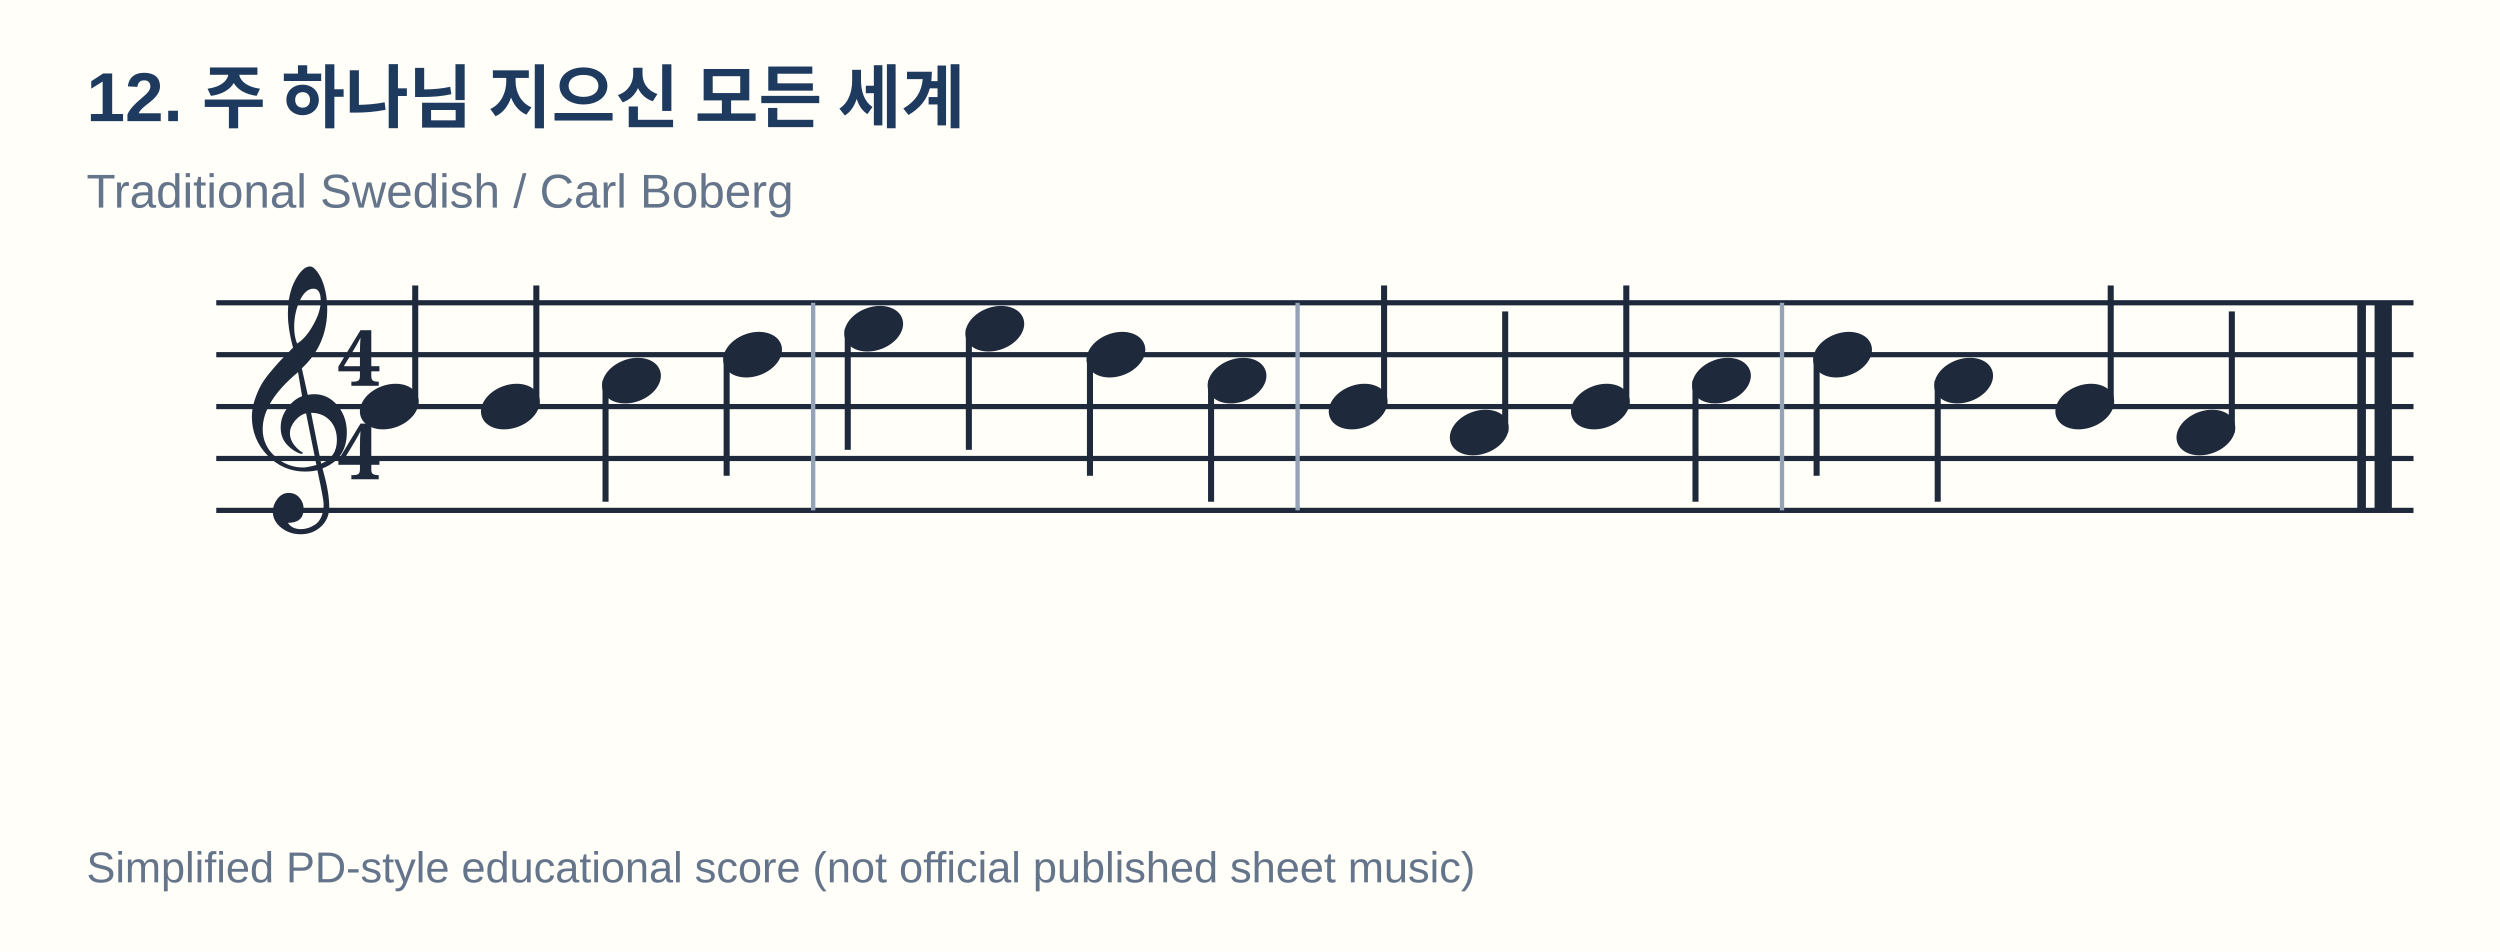
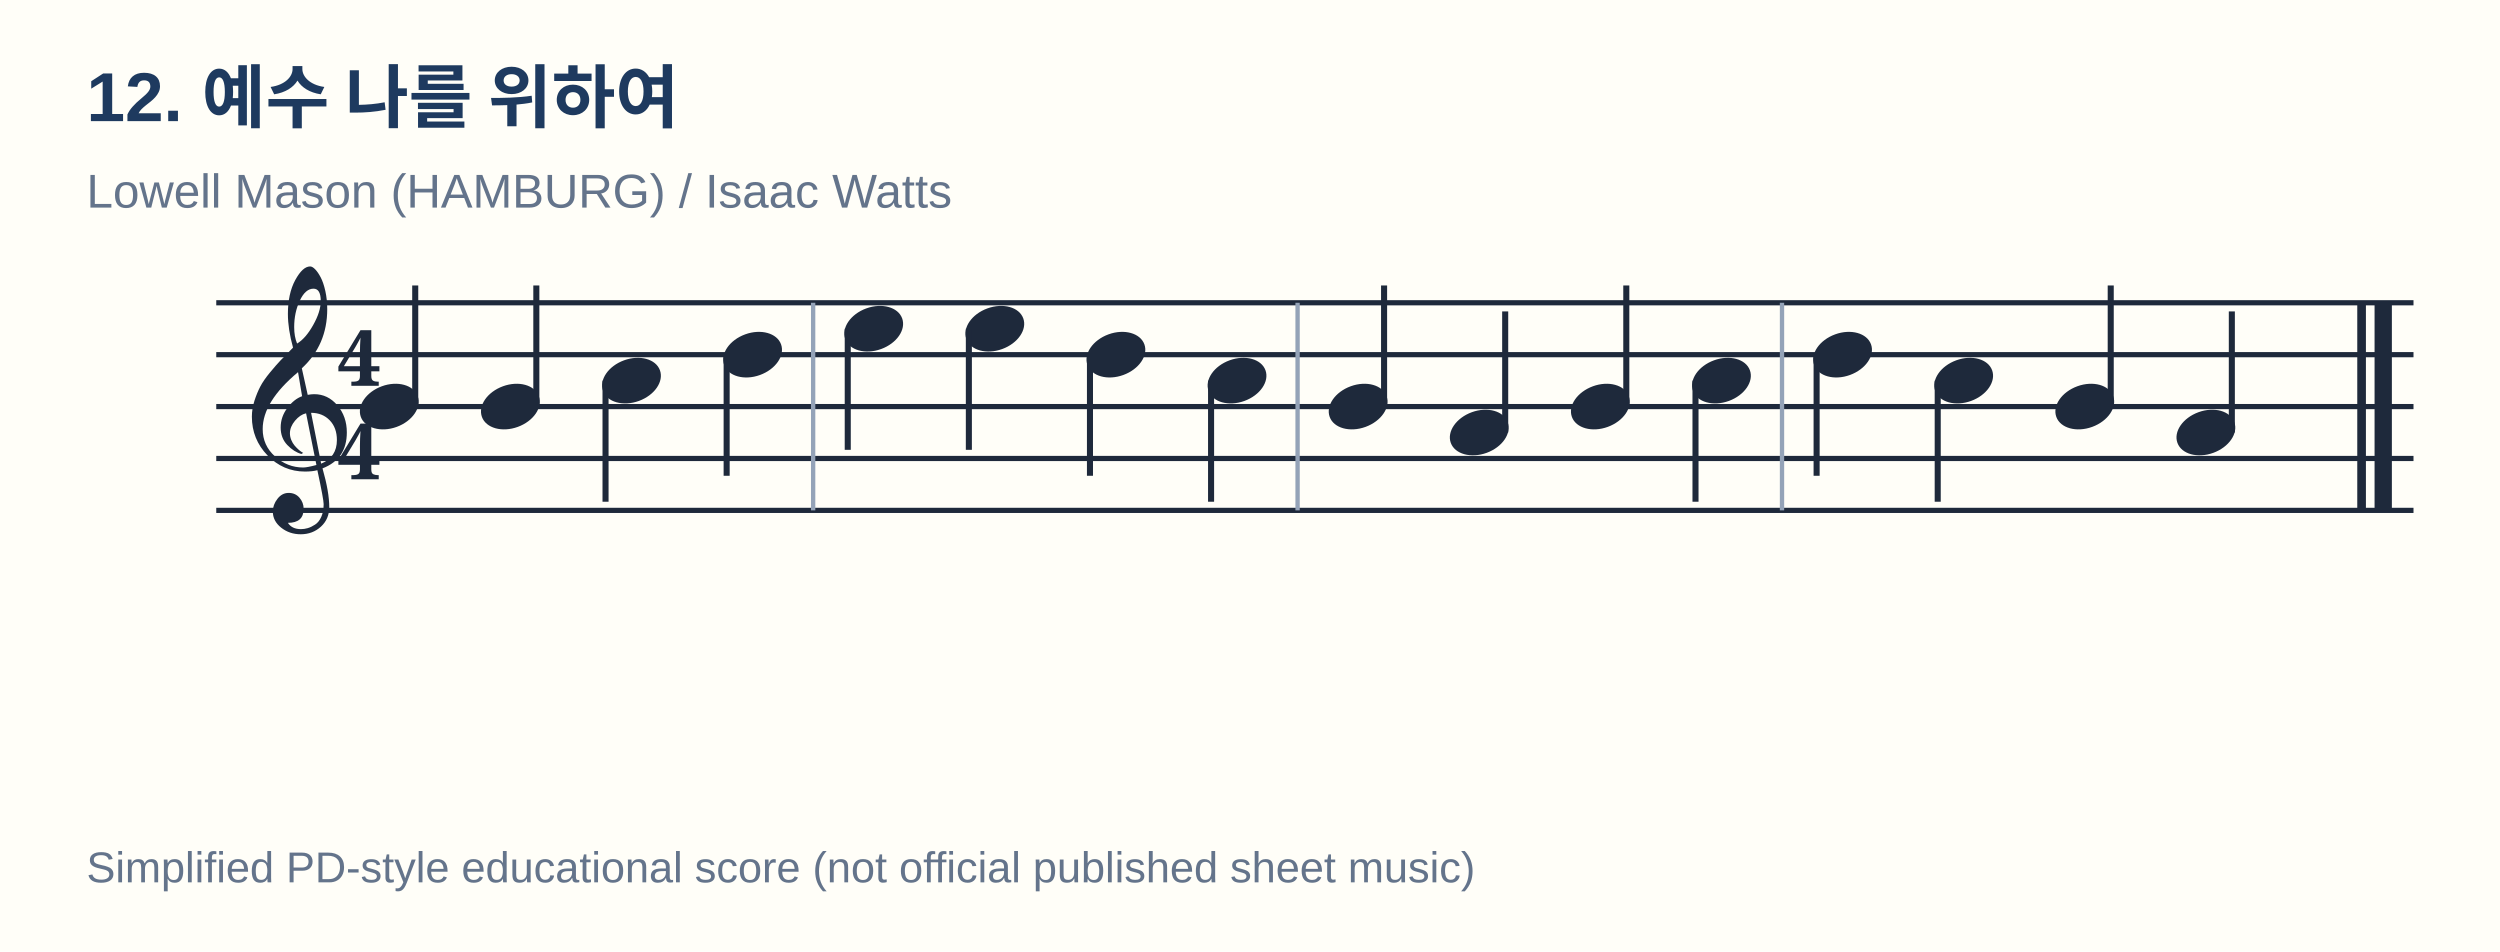
<svg xmlns="http://www.w3.org/2000/svg" width="578" height="220" viewBox="0 0 578 220">
  <rect width="100%" height="100%" fill="#FFFEF8" />
-   <text x="20" y="28" font-family="Malgun Gothic, Arial, sans-serif" font-size="16" font-weight="bold" fill="#1E3A5F">12. 주 하나님 지으신 모든 세계</text>
-   <text x="20" y="48" font-family="Arial, sans-serif" font-size="11" fill="#64748B">Traditional Swedish / Carl Boberg</text>
+   <text x="20" y="28" font-family="Malgun Gothic, Arial, sans-serif" font-size="16" font-weight="bold" fill="#1E3A5F">12. 예수 나를 위하여</text>
+   <text x="20" y="48" font-family="Arial, sans-serif" font-size="11" fill="#64748B">Lowell Mason (HAMBURG) / Isaac Watts</text>
  <line x1="50" y1="70" x2="558" y2="70" stroke="#1E293B" stroke-width="1.2" />
  <line x1="50" y1="82" x2="558" y2="82" stroke="#1E293B" stroke-width="1.2" />
  <line x1="50" y1="94" x2="558" y2="94" stroke="#1E293B" stroke-width="1.2" />
  <line x1="50" y1="106" x2="558" y2="106" stroke="#1E293B" stroke-width="1.2" />
  <line x1="50" y1="118" x2="558" y2="118" stroke="#1E293B" stroke-width="1.2" />
  <text x="52" y="108.4" font-family="serif" font-size="52" fill="#1E293B">𝄞</text>
  <text x="78" y="89.2" font-family="serif" font-size="18" font-weight="bold" fill="#1E293B">4</text>
  <text x="78" y="110.8" font-family="serif" font-size="18" font-weight="bold" fill="#1E293B">4</text>
  <ellipse cx="90" cy="94.0" rx="7" ry="5" fill="#1E293B" transform="rotate(-20 90 94.0)" />
  <line x1="96" y1="94.0" x2="96" y2="66.0" stroke="#1E293B" stroke-width="1.4" />
  <ellipse cx="118" cy="94.0" rx="7" ry="5" fill="#1E293B" transform="rotate(-20 118 94.0)" />
  <line x1="124" y1="94.0" x2="124" y2="66.0" stroke="#1E293B" stroke-width="1.4" />
  <ellipse cx="146" cy="88.0" rx="7" ry="5" fill="#1E293B" transform="rotate(-20 146 88.0)" />
  <line x1="140" y1="88.0" x2="140" y2="116.0" stroke="#1E293B" stroke-width="1.4" />
  <ellipse cx="174" cy="82.0" rx="7" ry="5" fill="#1E293B" transform="rotate(-20 174 82.0)" />
  <line x1="168" y1="82.0" x2="168" y2="110.0" stroke="#1E293B" stroke-width="1.4" />
  <line x1="188.0" y1="70" x2="188.0" y2="118" stroke="#94A3B8" stroke-width="1" />
  <ellipse cx="202" cy="76.0" rx="7" ry="5" fill="#1E293B" transform="rotate(-20 202 76.0)" />
  <line x1="196" y1="76.0" x2="196" y2="104.0" stroke="#1E293B" stroke-width="1.4" />
  <ellipse cx="230" cy="76.0" rx="7" ry="5" fill="#1E293B" transform="rotate(-20 230 76.0)" />
  <line x1="224" y1="76.0" x2="224" y2="104.0" stroke="#1E293B" stroke-width="1.4" />
  <ellipse cx="258" cy="82.0" rx="7" ry="5" fill="#1E293B" transform="rotate(-20 258 82.0)" />
  <line x1="252" y1="82.0" x2="252" y2="110.0" stroke="#1E293B" stroke-width="1.4" />
  <ellipse cx="286" cy="88.0" rx="7" ry="5" fill="#1E293B" transform="rotate(-20 286 88.0)" />
  <line x1="280" y1="88.0" x2="280" y2="116.0" stroke="#1E293B" stroke-width="1.4" />
  <line x1="300.0" y1="70" x2="300.0" y2="118" stroke="#94A3B8" stroke-width="1" />
  <ellipse cx="314" cy="94.0" rx="7" ry="5" fill="#1E293B" transform="rotate(-20 314 94.0)" />
  <line x1="320" y1="94.0" x2="320" y2="66.0" stroke="#1E293B" stroke-width="1.4" />
  <ellipse cx="342" cy="100.0" rx="7" ry="5" fill="#1E293B" transform="rotate(-20 342 100.0)" />
  <line x1="348" y1="100.0" x2="348" y2="72.0" stroke="#1E293B" stroke-width="1.4" />
  <ellipse cx="370" cy="94.0" rx="7" ry="5" fill="#1E293B" transform="rotate(-20 370 94.0)" />
  <line x1="376" y1="94.0" x2="376" y2="66.0" stroke="#1E293B" stroke-width="1.4" />
  <ellipse cx="398" cy="88.0" rx="7" ry="5" fill="#1E293B" transform="rotate(-20 398 88.0)" />
  <line x1="392" y1="88.0" x2="392" y2="116.0" stroke="#1E293B" stroke-width="1.4" />
  <line x1="412.0" y1="70" x2="412.0" y2="118" stroke="#94A3B8" stroke-width="1" />
  <ellipse cx="426" cy="82.0" rx="7" ry="5" fill="#1E293B" transform="rotate(-20 426 82.0)" />
  <line x1="420" y1="82.0" x2="420" y2="110.0" stroke="#1E293B" stroke-width="1.4" />
  <ellipse cx="454" cy="88.0" rx="7" ry="5" fill="#1E293B" transform="rotate(-20 454 88.0)" />
  <line x1="448" y1="88.0" x2="448" y2="116.0" stroke="#1E293B" stroke-width="1.4" />
  <ellipse cx="482" cy="94.0" rx="7" ry="5" fill="#1E293B" transform="rotate(-20 482 94.0)" />
  <line x1="488" y1="94.0" x2="488" y2="66.0" stroke="#1E293B" stroke-width="1.4" />
  <ellipse cx="510" cy="100.0" rx="7" ry="5" fill="#1E293B" transform="rotate(-20 510 100.0)" />
  <line x1="516" y1="100.0" x2="516" y2="72.0" stroke="#1E293B" stroke-width="1.4" />
  <line x1="546" y1="70" x2="546" y2="118" stroke="#1E293B" stroke-width="2" />
  <line x1="551" y1="70" x2="551" y2="118" stroke="#1E293B" stroke-width="4" />
  <text x="20" y="204" font-family="Arial, sans-serif" font-size="10" fill="#64748B">Simplified PD-style educational score (not official published sheet music)</text>
</svg>
